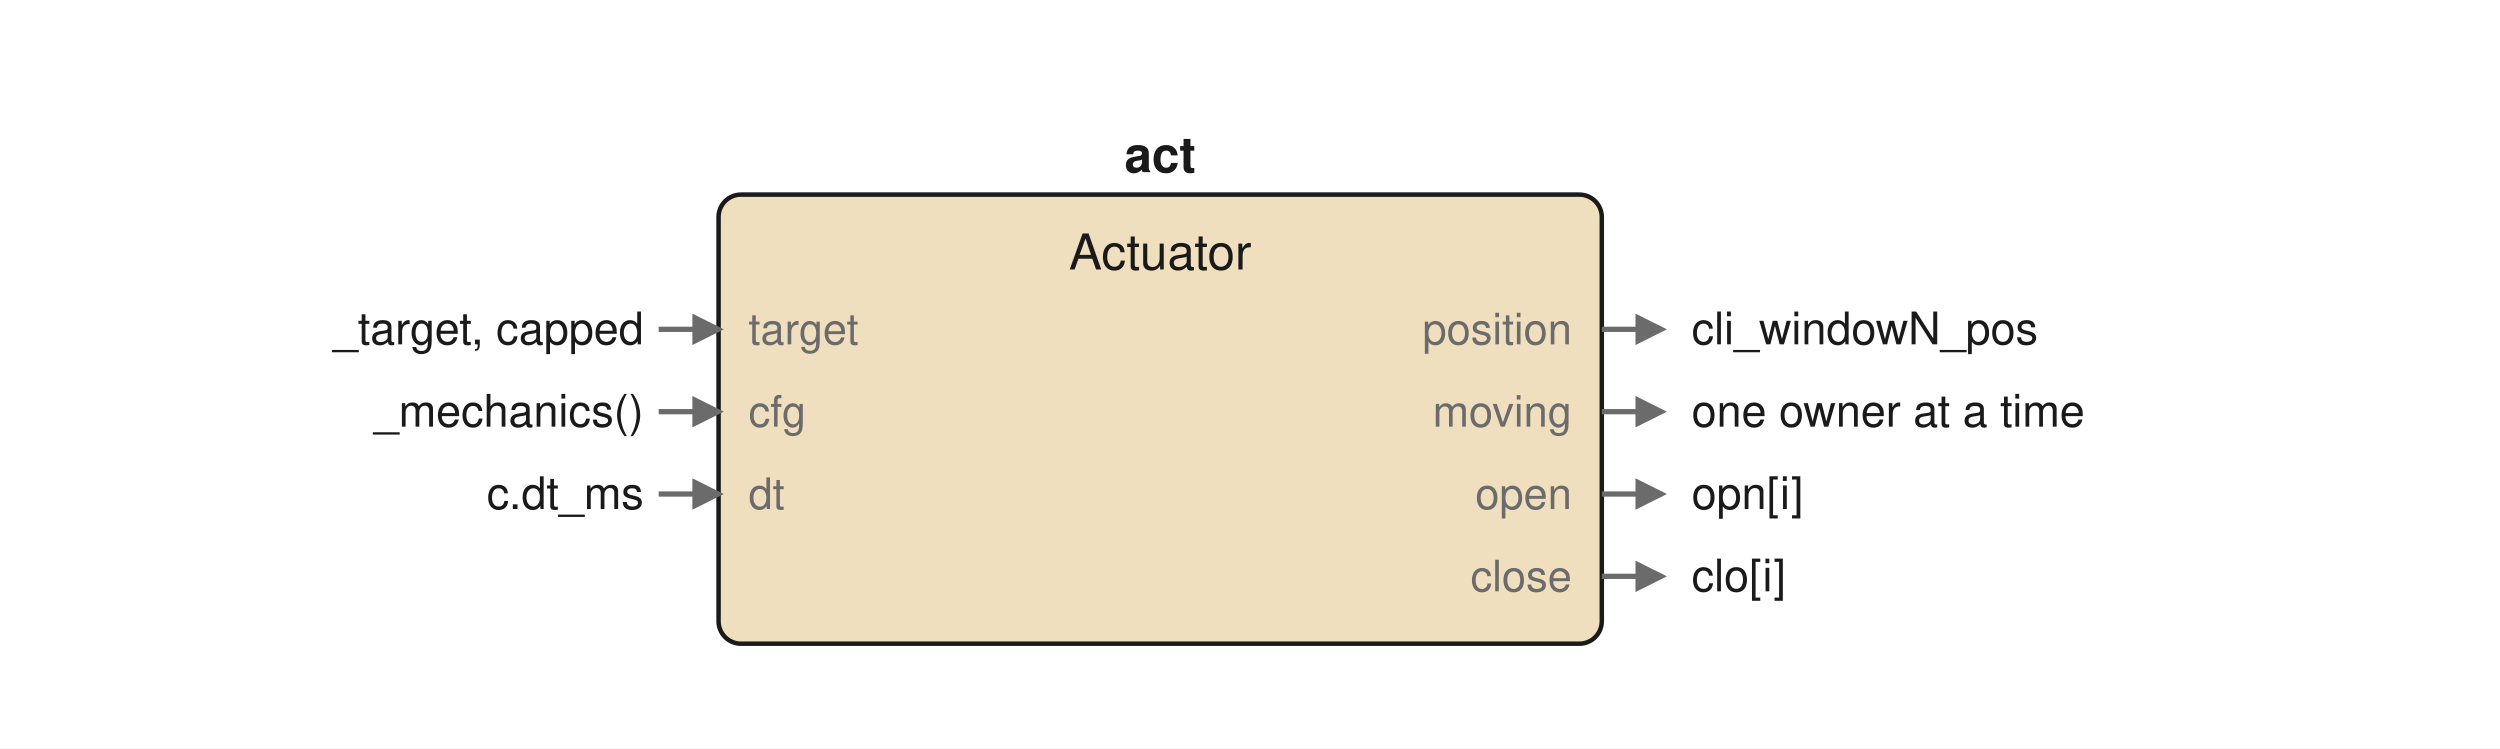
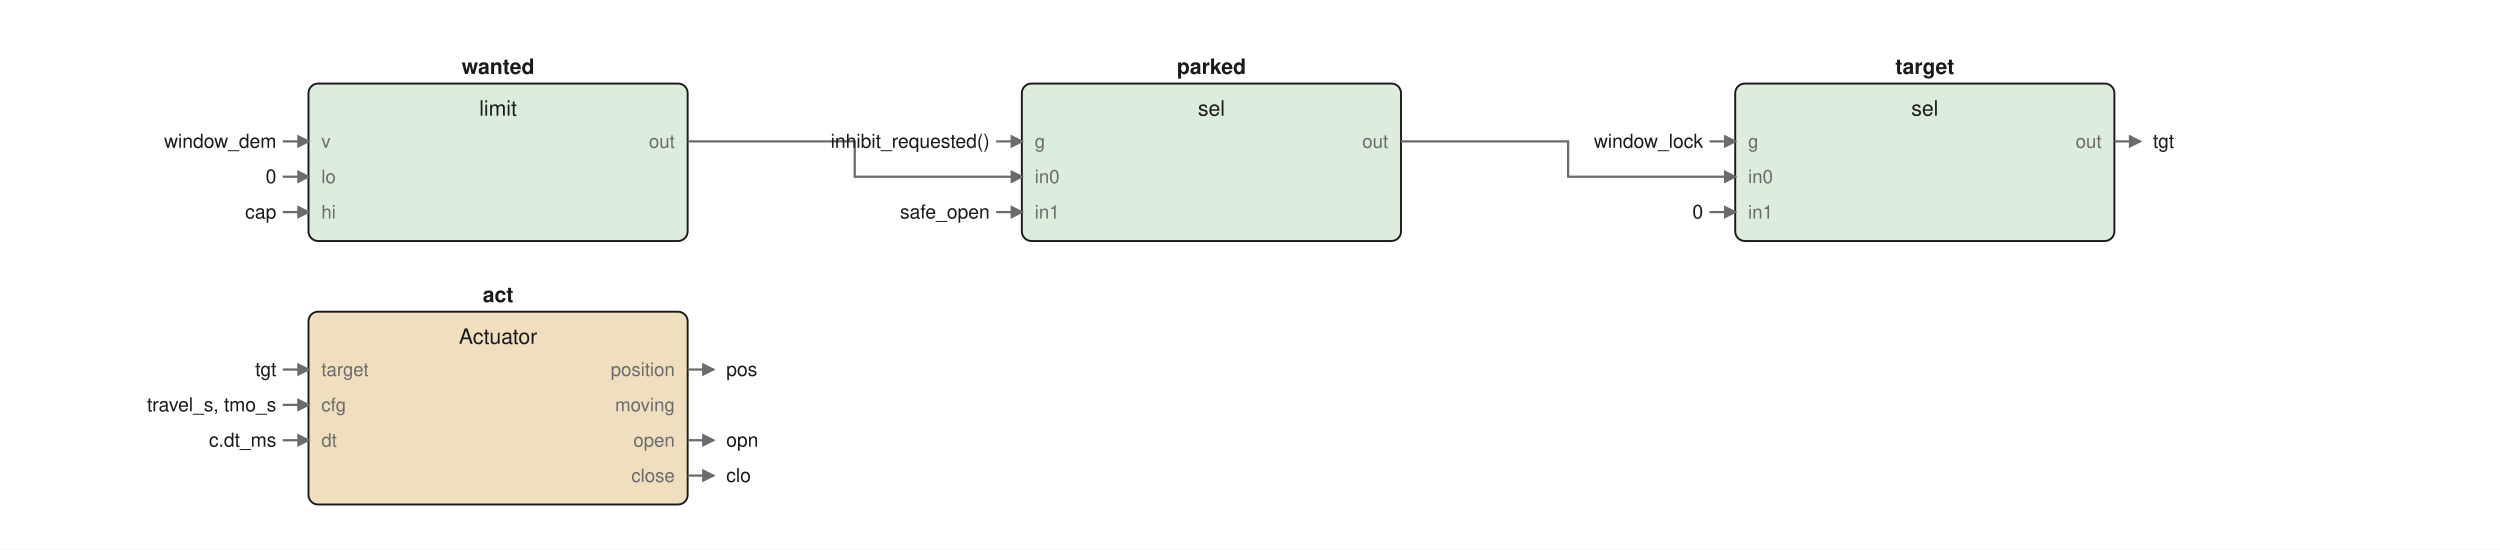
- <svg xmlns="http://www.w3.org/2000/svg" width="334" height="100" viewBox="0 0 334 100" style="max-width:100%;height:auto" content="&lt;mxfile host=&quot;app.diagrams.net&quot; type=&quot;device&quot;&gt;&lt;diagram id=&quot;windows_fbd&quot; name=&quot;windows_fbd&quot;&gt;&lt;mxGraphModel dx=&quot;334&quot; dy=&quot;100&quot; grid=&quot;0&quot; gridSize=&quot;10&quot; guides=&quot;1&quot; tooltips=&quot;1&quot; connect=&quot;1&quot; arrows=&quot;1&quot; fold=&quot;1&quot; page=&quot;1&quot; pageScale=&quot;1&quot; pageWidth=&quot;334&quot; pageHeight=&quot;100&quot; math=&quot;0&quot; shadow=&quot;0&quot;&gt;&lt;root&gt;&lt;mxCell id=&quot;0&quot;/&gt;&lt;mxCell id=&quot;1&quot; parent=&quot;0&quot;/&gt;&lt;mxCell id=&quot;n2&quot; value=&quot;&quot; style=&quot;rounded=1;fillColor=#f0dfbe;strokeColor=#1a1a1a;whiteSpace=wrap;html=1;fontSize=8&quot; vertex=&quot;1&quot; parent=&quot;1&quot;&gt;&lt;mxGeometry x=&quot;96&quot; y=&quot;26&quot; width=&quot;118&quot; height=&quot;60&quot; as=&quot;geometry&quot;/&gt;&lt;/mxCell&gt;&lt;mxCell id=&quot;n3&quot; value=&quot;act&quot; style=&quot;text;html=1;fontSize=6;fontColor=#1a1a1a;align=center;fontStyle=1&quot; vertex=&quot;1&quot; parent=&quot;1&quot;&gt;&lt;mxGeometry x=&quot;155.0&quot; y=&quot;16.4&quot; width=&quot;40&quot; height=&quot;10.6&quot; as=&quot;geometry&quot;/&gt;&lt;/mxCell&gt;&lt;mxCell id=&quot;n4&quot; value=&quot;Actuator&quot; style=&quot;text;html=1;fontSize=6;fontColor=#1a1a1a;align=center&quot; vertex=&quot;1&quot; parent=&quot;1&quot;&gt;&lt;mxGeometry x=&quot;155.0&quot; y=&quot;29.4&quot; width=&quot;40&quot; height=&quot;10.6&quot; as=&quot;geometry&quot;/&gt;&lt;/mxCell&gt;&lt;mxCell id=&quot;n5&quot; value=&quot;target&quot; style=&quot;text;html=1;fontSize=5;fontColor=#6b6b6b;align=left&quot; vertex=&quot;1&quot; parent=&quot;1&quot;&gt;&lt;mxGeometry x=&quot;100&quot; y=&quot;40.2&quot; width=&quot;40&quot; height=&quot;9.8&quot; as=&quot;geometry&quot;/&gt;&lt;/mxCell&gt;&lt;mxCell id=&quot;n6&quot; value=&quot;cfg&quot; style=&quot;text;html=1;fontSize=5;fontColor=#6b6b6b;align=left&quot; vertex=&quot;1&quot; parent=&quot;1&quot;&gt;&lt;mxGeometry x=&quot;100&quot; y=&quot;51.2&quot; width=&quot;40&quot; height=&quot;9.8&quot; as=&quot;geometry&quot;/&gt;&lt;/mxCell&gt;&lt;mxCell id=&quot;n7&quot; value=&quot;dt&quot; style=&quot;text;html=1;fontSize=5;fontColor=#6b6b6b;align=left&quot; vertex=&quot;1&quot; parent=&quot;1&quot;&gt;&lt;mxGeometry x=&quot;100&quot; y=&quot;62.2&quot; width=&quot;40&quot; height=&quot;9.8&quot; as=&quot;geometry&quot;/&gt;&lt;/mxCell&gt;&lt;mxCell id=&quot;n8&quot; value=&quot;position&quot; style=&quot;text;html=1;fontSize=5;fontColor=#6b6b6b;align=left&quot; vertex=&quot;1&quot; parent=&quot;1&quot;&gt;&lt;mxGeometry x=&quot;210&quot; y=&quot;40.2&quot; width=&quot;40&quot; height=&quot;9.8&quot; as=&quot;geometry&quot;/&gt;&lt;/mxCell&gt;&lt;mxCell id=&quot;n9&quot; value=&quot;moving&quot; style=&quot;text;html=1;fontSize=5;fontColor=#6b6b6b;align=left&quot; vertex=&quot;1&quot; parent=&quot;1&quot;&gt;&lt;mxGeometry x=&quot;210&quot; y=&quot;51.2&quot; width=&quot;40&quot; height=&quot;9.8&quot; as=&quot;geometry&quot;/&gt;&lt;/mxCell&gt;&lt;mxCell id=&quot;n10&quot; value=&quot;open&quot; style=&quot;text;html=1;fontSize=5;fontColor=#6b6b6b;align=left&quot; vertex=&quot;1&quot; parent=&quot;1&quot;&gt;&lt;mxGeometry x=&quot;210&quot; y=&quot;62.2&quot; width=&quot;40&quot; height=&quot;9.8&quot; as=&quot;geometry&quot;/&gt;&lt;/mxCell&gt;&lt;mxCell id=&quot;n11&quot; value=&quot;close&quot; style=&quot;text;html=1;fontSize=5;fontColor=#6b6b6b;align=left&quot; vertex=&quot;1&quot; parent=&quot;1&quot;&gt;&lt;mxGeometry x=&quot;210&quot; y=&quot;73.2&quot; width=&quot;40&quot; height=&quot;9.8&quot; as=&quot;geometry&quot;/&gt;&lt;/mxCell&gt;&lt;mxCell id=&quot;n12&quot; value=&quot;_target, capped&quot; style=&quot;text;html=1;fontSize=6;fontColor=#1a1a1a;align=left&quot; vertex=&quot;1&quot; parent=&quot;1&quot;&gt;&lt;mxGeometry x=&quot;86&quot; y=&quot;40.0&quot; width=&quot;75&quot; height=&quot;10.0&quot; as=&quot;geometry&quot;/&gt;&lt;/mxCell&gt;&lt;mxCell id=&quot;e13&quot; value=&quot;&quot; style=&quot;edgeStyle=none;html=1;strokeColor=#6b6b6b;endArrow=block&quot; edge=&quot;1&quot; parent=&quot;1&quot;&gt;&lt;mxGeometry relative=&quot;1&quot; as=&quot;geometry&quot;&gt;&lt;mxPoint x=&quot;88&quot; y=&quot;44&quot; as=&quot;sourcePoint&quot;/&gt;&lt;mxPoint x=&quot;96&quot; y=&quot;44&quot; as=&quot;targetPoint&quot;/&gt;&lt;/mxGeometry&gt;&lt;/mxCell&gt;&lt;mxCell id=&quot;n14&quot; value=&quot;_mechanics()&quot; style=&quot;text;html=1;fontSize=6;fontColor=#1a1a1a;align=left&quot; vertex=&quot;1&quot; parent=&quot;1&quot;&gt;&lt;mxGeometry x=&quot;86&quot; y=&quot;51.0&quot; width=&quot;60&quot; height=&quot;10.0&quot; as=&quot;geometry&quot;/&gt;&lt;/mxCell&gt;&lt;mxCell id=&quot;e15&quot; value=&quot;&quot; style=&quot;edgeStyle=none;html=1;strokeColor=#6b6b6b;endArrow=block&quot; edge=&quot;1&quot; parent=&quot;1&quot;&gt;&lt;mxGeometry relative=&quot;1&quot; as=&quot;geometry&quot;&gt;&lt;mxPoint x=&quot;88&quot; y=&quot;55&quot; as=&quot;sourcePoint&quot;/&gt;&lt;mxPoint x=&quot;96&quot; y=&quot;55&quot; as=&quot;targetPoint&quot;/&gt;&lt;/mxGeometry&gt;&lt;/mxCell&gt;&lt;mxCell id=&quot;n16&quot; value=&quot;c.dt_ms&quot; style=&quot;text;html=1;fontSize=6;fontColor=#1a1a1a;align=left&quot; vertex=&quot;1&quot; parent=&quot;1&quot;&gt;&lt;mxGeometry x=&quot;86&quot; y=&quot;62.0&quot; width=&quot;40&quot; height=&quot;10.0&quot; as=&quot;geometry&quot;/&gt;&lt;/mxCell&gt;&lt;mxCell id=&quot;e17&quot; value=&quot;&quot; style=&quot;edgeStyle=none;html=1;strokeColor=#6b6b6b;endArrow=block&quot; edge=&quot;1&quot; parent=&quot;1&quot;&gt;&lt;mxGeometry relative=&quot;1&quot; as=&quot;geometry&quot;&gt;&lt;mxPoint x=&quot;88&quot; y=&quot;66&quot; as=&quot;sourcePoint&quot;/&gt;&lt;mxPoint x=&quot;96&quot; y=&quot;66&quot; as=&quot;targetPoint&quot;/&gt;&lt;/mxGeometry&gt;&lt;/mxCell&gt;&lt;mxCell id=&quot;e18&quot; value=&quot;&quot; style=&quot;edgeStyle=none;html=1;strokeColor=#6b6b6b;endArrow=block&quot; edge=&quot;1&quot; parent=&quot;1&quot;&gt;&lt;mxGeometry relative=&quot;1&quot; as=&quot;geometry&quot;&gt;&lt;mxPoint x=&quot;214&quot; y=&quot;44&quot; as=&quot;sourcePoint&quot;/&gt;&lt;mxPoint x=&quot;222&quot; y=&quot;44&quot; as=&quot;targetPoint&quot;/&gt;&lt;/mxGeometry&gt;&lt;/mxCell&gt;&lt;mxCell id=&quot;n19&quot; value=&quot;cli_windowN_pos&quot; style=&quot;text;html=1;fontSize=6;fontColor=#1a1a1a;align=left&quot; vertex=&quot;1&quot; parent=&quot;1&quot;&gt;&lt;mxGeometry x=&quot;226&quot; y=&quot;40.0&quot; width=&quot;75&quot; height=&quot;10.0&quot; as=&quot;geometry&quot;/&gt;&lt;/mxCell&gt;&lt;mxCell id=&quot;e20&quot; value=&quot;&quot; style=&quot;edgeStyle=none;html=1;strokeColor=#6b6b6b;endArrow=block&quot; edge=&quot;1&quot; parent=&quot;1&quot;&gt;&lt;mxGeometry relative=&quot;1&quot; as=&quot;geometry&quot;&gt;&lt;mxPoint x=&quot;214&quot; y=&quot;55&quot; as=&quot;sourcePoint&quot;/&gt;&lt;mxPoint x=&quot;222&quot; y=&quot;55&quot; as=&quot;targetPoint&quot;/&gt;&lt;/mxGeometry&gt;&lt;/mxCell&gt;&lt;mxCell id=&quot;n21&quot; value=&quot;one owner at a time&quot; style=&quot;text;html=1;fontSize=6;fontColor=#1a1a1a;align=left&quot; vertex=&quot;1&quot; parent=&quot;1&quot;&gt;&lt;mxGeometry x=&quot;226&quot; y=&quot;51.0&quot; width=&quot;95&quot; height=&quot;10.0&quot; as=&quot;geometry&quot;/&gt;&lt;/mxCell&gt;&lt;mxCell id=&quot;e22&quot; value=&quot;&quot; style=&quot;edgeStyle=none;html=1;strokeColor=#6b6b6b;endArrow=block&quot; edge=&quot;1&quot; parent=&quot;1&quot;&gt;&lt;mxGeometry relative=&quot;1&quot; as=&quot;geometry&quot;&gt;&lt;mxPoint x=&quot;214&quot; y=&quot;66&quot; as=&quot;sourcePoint&quot;/&gt;&lt;mxPoint x=&quot;222&quot; y=&quot;66&quot; as=&quot;targetPoint&quot;/&gt;&lt;/mxGeometry&gt;&lt;/mxCell&gt;&lt;mxCell id=&quot;n23&quot; value=&quot;opn[i]&quot; style=&quot;text;html=1;fontSize=6;fontColor=#1a1a1a;align=left&quot; vertex=&quot;1&quot; parent=&quot;1&quot;&gt;&lt;mxGeometry x=&quot;226&quot; y=&quot;62.0&quot; width=&quot;40&quot; height=&quot;10.0&quot; as=&quot;geometry&quot;/&gt;&lt;/mxCell&gt;&lt;mxCell id=&quot;e24&quot; value=&quot;&quot; style=&quot;edgeStyle=none;html=1;strokeColor=#6b6b6b;endArrow=block&quot; edge=&quot;1&quot; parent=&quot;1&quot;&gt;&lt;mxGeometry relative=&quot;1&quot; as=&quot;geometry&quot;&gt;&lt;mxPoint x=&quot;214&quot; y=&quot;77&quot; as=&quot;sourcePoint&quot;/&gt;&lt;mxPoint x=&quot;222&quot; y=&quot;77&quot; as=&quot;targetPoint&quot;/&gt;&lt;/mxGeometry&gt;&lt;/mxCell&gt;&lt;mxCell id=&quot;n25&quot; value=&quot;clo[i]&quot; style=&quot;text;html=1;fontSize=6;fontColor=#1a1a1a;align=left&quot; vertex=&quot;1&quot; parent=&quot;1&quot;&gt;&lt;mxGeometry x=&quot;226&quot; y=&quot;73.0&quot; width=&quot;40&quot; height=&quot;10.0&quot; as=&quot;geometry&quot;/&gt;&lt;/mxCell&gt;&lt;/root&gt;&lt;/mxGraphModel&gt;&lt;/diagram&gt;&lt;/mxfile&gt;">
+ <svg xmlns="http://www.w3.org/2000/svg" width="778" height="171" viewBox="0 0 778 171" style="max-width:100%;height:auto" content="&lt;mxfile host=&quot;app.diagrams.net&quot; type=&quot;device&quot;&gt;&lt;diagram id=&quot;windows_fbd&quot; name=&quot;windows_fbd&quot;&gt;&lt;mxGraphModel dx=&quot;778&quot; dy=&quot;171&quot; grid=&quot;0&quot; gridSize=&quot;10&quot; guides=&quot;1&quot; tooltips=&quot;1&quot; connect=&quot;1&quot; arrows=&quot;1&quot; fold=&quot;1&quot; page=&quot;1&quot; pageScale=&quot;1&quot; pageWidth=&quot;778&quot; pageHeight=&quot;171&quot; math=&quot;0&quot; shadow=&quot;0&quot;&gt;&lt;root&gt;&lt;mxCell id=&quot;0&quot;/&gt;&lt;mxCell id=&quot;1&quot; parent=&quot;0&quot;/&gt;&lt;mxCell id=&quot;n2&quot; value=&quot;&quot; style=&quot;rounded=1;fillColor=#dcecdd;strokeColor=#1a1a1a;whiteSpace=wrap;html=1;fontSize=8&quot; vertex=&quot;1&quot; parent=&quot;1&quot;&gt;&lt;mxGeometry x=&quot;96&quot; y=&quot;26&quot; width=&quot;118&quot; height=&quot;49&quot; as=&quot;geometry&quot;/&gt;&lt;/mxCell&gt;&lt;mxCell id=&quot;n3&quot; value=&quot;wanted&quot; style=&quot;text;html=1;fontSize=6;fontColor=#1a1a1a;align=center;fontStyle=1&quot; vertex=&quot;1&quot; parent=&quot;1&quot;&gt;&lt;mxGeometry x=&quot;155.0&quot; y=&quot;16.4&quot; width=&quot;40&quot; height=&quot;10.6&quot; as=&quot;geometry&quot;/&gt;&lt;/mxCell&gt;&lt;mxCell id=&quot;n4&quot; value=&quot;limit&quot; style=&quot;text;html=1;fontSize=6;fontColor=#1a1a1a;align=center&quot; vertex=&quot;1&quot; parent=&quot;1&quot;&gt;&lt;mxGeometry x=&quot;155.0&quot; y=&quot;29.4&quot; width=&quot;40&quot; height=&quot;10.6&quot; as=&quot;geometry&quot;/&gt;&lt;/mxCell&gt;&lt;mxCell id=&quot;n5&quot; value=&quot;v&quot; style=&quot;text;html=1;fontSize=5;fontColor=#6b6b6b;align=left&quot; vertex=&quot;1&quot; parent=&quot;1&quot;&gt;&lt;mxGeometry x=&quot;100&quot; y=&quot;40.2&quot; width=&quot;40&quot; height=&quot;9.8&quot; as=&quot;geometry&quot;/&gt;&lt;/mxCell&gt;&lt;mxCell id=&quot;n6&quot; value=&quot;lo&quot; style=&quot;text;html=1;fontSize=5;fontColor=#6b6b6b;align=left&quot; vertex=&quot;1&quot; parent=&quot;1&quot;&gt;&lt;mxGeometry x=&quot;100&quot; y=&quot;51.2&quot; width=&quot;40&quot; height=&quot;9.8&quot; as=&quot;geometry&quot;/&gt;&lt;/mxCell&gt;&lt;mxCell id=&quot;n7&quot; value=&quot;hi&quot; style=&quot;text;html=1;fontSize=5;fontColor=#6b6b6b;align=left&quot; vertex=&quot;1&quot; parent=&quot;1&quot;&gt;&lt;mxGeometry x=&quot;100&quot; y=&quot;62.2&quot; width=&quot;40&quot; height=&quot;9.8&quot; as=&quot;geometry&quot;/&gt;&lt;/mxCell&gt;&lt;mxCell id=&quot;n8&quot; value=&quot;out&quot; style=&quot;text;html=1;fontSize=5;fontColor=#6b6b6b;align=left&quot; vertex=&quot;1&quot; parent=&quot;1&quot;&gt;&lt;mxGeometry x=&quot;210&quot; y=&quot;40.2&quot; width=&quot;40&quot; height=&quot;9.8&quot; as=&quot;geometry&quot;/&gt;&lt;/mxCell&gt;&lt;mxCell id=&quot;n9&quot; value=&quot;&quot; style=&quot;rounded=1;fillColor=#f0dfbe;strokeColor=#1a1a1a;whiteSpace=wrap;html=1;fontSize=8&quot; vertex=&quot;1&quot; parent=&quot;1&quot;&gt;&lt;mxGeometry x=&quot;96&quot; y=&quot;97&quot; width=&quot;118&quot; height=&quot;60&quot; as=&quot;geometry&quot;/&gt;&lt;/mxCell&gt;&lt;mxCell id=&quot;n10&quot; value=&quot;act&quot; style=&quot;text;html=1;fontSize=6;fontColor=#1a1a1a;align=center;fontStyle=1&quot; vertex=&quot;1&quot; parent=&quot;1&quot;&gt;&lt;mxGeometry x=&quot;155.0&quot; y=&quot;87.4&quot; width=&quot;40&quot; height=&quot;10.6&quot; as=&quot;geometry&quot;/&gt;&lt;/mxCell&gt;&lt;mxCell id=&quot;n11&quot; value=&quot;Actuator&quot; style=&quot;text;html=1;fontSize=6;fontColor=#1a1a1a;align=center&quot; vertex=&quot;1&quot; parent=&quot;1&quot;&gt;&lt;mxGeometry x=&quot;155.0&quot; y=&quot;100.4&quot; width=&quot;40&quot; height=&quot;10.6&quot; as=&quot;geometry&quot;/&gt;&lt;/mxCell&gt;&lt;mxCell id=&quot;n12&quot; value=&quot;target&quot; style=&quot;text;html=1;fontSize=5;fontColor=#6b6b6b;align=left&quot; vertex=&quot;1&quot; parent=&quot;1&quot;&gt;&lt;mxGeometry x=&quot;100&quot; y=&quot;111.2&quot; width=&quot;40&quot; height=&quot;9.8&quot; as=&quot;geometry&quot;/&gt;&lt;/mxCell&gt;&lt;mxCell id=&quot;n13&quot; value=&quot;cfg&quot; style=&quot;text;html=1;fontSize=5;fontColor=#6b6b6b;align=left&quot; vertex=&quot;1&quot; parent=&quot;1&quot;&gt;&lt;mxGeometry x=&quot;100&quot; y=&quot;122.2&quot; width=&quot;40&quot; height=&quot;9.8&quot; as=&quot;geometry&quot;/&gt;&lt;/mxCell&gt;&lt;mxCell id=&quot;n14&quot; value=&quot;dt&quot; style=&quot;text;html=1;fontSize=5;fontColor=#6b6b6b;align=left&quot; vertex=&quot;1&quot; parent=&quot;1&quot;&gt;&lt;mxGeometry x=&quot;100&quot; y=&quot;133.2&quot; width=&quot;40&quot; height=&quot;9.8&quot; as=&quot;geometry&quot;/&gt;&lt;/mxCell&gt;&lt;mxCell id=&quot;n15&quot; value=&quot;position&quot; style=&quot;text;html=1;fontSize=5;fontColor=#6b6b6b;align=left&quot; vertex=&quot;1&quot; parent=&quot;1&quot;&gt;&lt;mxGeometry x=&quot;210&quot; y=&quot;111.2&quot; width=&quot;40&quot; height=&quot;9.8&quot; as=&quot;geometry&quot;/&gt;&lt;/mxCell&gt;&lt;mxCell id=&quot;n16&quot; value=&quot;moving&quot; style=&quot;text;html=1;fontSize=5;fontColor=#6b6b6b;align=left&quot; vertex=&quot;1&quot; parent=&quot;1&quot;&gt;&lt;mxGeometry x=&quot;210&quot; y=&quot;122.2&quot; width=&quot;40&quot; height=&quot;9.8&quot; as=&quot;geometry&quot;/&gt;&lt;/mxCell&gt;&lt;mxCell id=&quot;n17&quot; value=&quot;open&quot; style=&quot;text;html=1;fontSize=5;fontColor=#6b6b6b;align=left&quot; vertex=&quot;1&quot; parent=&quot;1&quot;&gt;&lt;mxGeometry x=&quot;210&quot; y=&quot;133.2&quot; width=&quot;40&quot; height=&quot;9.8&quot; as=&quot;geometry&quot;/&gt;&lt;/mxCell&gt;&lt;mxCell id=&quot;n18&quot; value=&quot;close&quot; style=&quot;text;html=1;fontSize=5;fontColor=#6b6b6b;align=left&quot; vertex=&quot;1&quot; parent=&quot;1&quot;&gt;&lt;mxGeometry x=&quot;210&quot; y=&quot;144.2&quot; width=&quot;40&quot; height=&quot;9.8&quot; as=&quot;geometry&quot;/&gt;&lt;/mxCell&gt;&lt;mxCell id=&quot;n19&quot; value=&quot;&quot; style=&quot;rounded=1;fillColor=#dcecdd;strokeColor=#1a1a1a;whiteSpace=wrap;html=1;fontSize=8&quot; vertex=&quot;1&quot; parent=&quot;1&quot;&gt;&lt;mxGeometry x=&quot;318&quot; y=&quot;26&quot; width=&quot;118&quot; height=&quot;49&quot; as=&quot;geometry&quot;/&gt;&lt;/mxCell&gt;&lt;mxCell id=&quot;n20&quot; value=&quot;parked&quot; style=&quot;text;html=1;fontSize=6;fontColor=#1a1a1a;align=center;fontStyle=1&quot; vertex=&quot;1&quot; parent=&quot;1&quot;&gt;&lt;mxGeometry x=&quot;377.0&quot; y=&quot;16.4&quot; width=&quot;40&quot; height=&quot;10.6&quot; as=&quot;geometry&quot;/&gt;&lt;/mxCell&gt;&lt;mxCell id=&quot;n21&quot; value=&quot;sel&quot; style=&quot;text;html=1;fontSize=6;fontColor=#1a1a1a;align=center&quot; vertex=&quot;1&quot; parent=&quot;1&quot;&gt;&lt;mxGeometry x=&quot;377.0&quot; y=&quot;29.4&quot; width=&quot;40&quot; height=&quot;10.6&quot; as=&quot;geometry&quot;/&gt;&lt;/mxCell&gt;&lt;mxCell id=&quot;n22&quot; value=&quot;g&quot; style=&quot;text;html=1;fontSize=5;fontColor=#6b6b6b;align=left&quot; vertex=&quot;1&quot; parent=&quot;1&quot;&gt;&lt;mxGeometry x=&quot;322&quot; y=&quot;40.2&quot; width=&quot;40&quot; height=&quot;9.8&quot; as=&quot;geometry&quot;/&gt;&lt;/mxCell&gt;&lt;mxCell id=&quot;n23&quot; value=&quot;in0&quot; style=&quot;text;html=1;fontSize=5;fontColor=#6b6b6b;align=left&quot; vertex=&quot;1&quot; parent=&quot;1&quot;&gt;&lt;mxGeometry x=&quot;322&quot; y=&quot;51.2&quot; width=&quot;40&quot; height=&quot;9.8&quot; as=&quot;geometry&quot;/&gt;&lt;/mxCell&gt;&lt;mxCell id=&quot;n24&quot; value=&quot;in1&quot; style=&quot;text;html=1;fontSize=5;fontColor=#6b6b6b;align=left&quot; vertex=&quot;1&quot; parent=&quot;1&quot;&gt;&lt;mxGeometry x=&quot;322&quot; y=&quot;62.2&quot; width=&quot;40&quot; height=&quot;9.8&quot; as=&quot;geometry&quot;/&gt;&lt;/mxCell&gt;&lt;mxCell id=&quot;n25&quot; value=&quot;out&quot; style=&quot;text;html=1;fontSize=5;fontColor=#6b6b6b;align=left&quot; vertex=&quot;1&quot; parent=&quot;1&quot;&gt;&lt;mxGeometry x=&quot;432&quot; y=&quot;40.2&quot; width=&quot;40&quot; height=&quot;9.8&quot; as=&quot;geometry&quot;/&gt;&lt;/mxCell&gt;&lt;mxCell id=&quot;n26&quot; value=&quot;&quot; style=&quot;rounded=1;fillColor=#dcecdd;strokeColor=#1a1a1a;whiteSpace=wrap;html=1;fontSize=8&quot; vertex=&quot;1&quot; parent=&quot;1&quot;&gt;&lt;mxGeometry x=&quot;540&quot; y=&quot;26&quot; width=&quot;118&quot; height=&quot;49&quot; as=&quot;geometry&quot;/&gt;&lt;/mxCell&gt;&lt;mxCell id=&quot;n27&quot; value=&quot;target&quot; style=&quot;text;html=1;fontSize=6;fontColor=#1a1a1a;align=center;fontStyle=1&quot; vertex=&quot;1&quot; parent=&quot;1&quot;&gt;&lt;mxGeometry x=&quot;599.0&quot; y=&quot;16.4&quot; width=&quot;40&quot; height=&quot;10.6&quot; as=&quot;geometry&quot;/&gt;&lt;/mxCell&gt;&lt;mxCell id=&quot;n28&quot; value=&quot;sel&quot; style=&quot;text;html=1;fontSize=6;fontColor=#1a1a1a;align=center&quot; vertex=&quot;1&quot; parent=&quot;1&quot;&gt;&lt;mxGeometry x=&quot;599.0&quot; y=&quot;29.4&quot; width=&quot;40&quot; height=&quot;10.6&quot; as=&quot;geometry&quot;/&gt;&lt;/mxCell&gt;&lt;mxCell id=&quot;n29&quot; value=&quot;g&quot; style=&quot;text;html=1;fontSize=5;fontColor=#6b6b6b;align=left&quot; vertex=&quot;1&quot; parent=&quot;1&quot;&gt;&lt;mxGeometry x=&quot;544&quot; y=&quot;40.2&quot; width=&quot;40&quot; height=&quot;9.8&quot; as=&quot;geometry&quot;/&gt;&lt;/mxCell&gt;&lt;mxCell id=&quot;n30&quot; value=&quot;in0&quot; style=&quot;text;html=1;fontSize=5;fontColor=#6b6b6b;align=left&quot; vertex=&quot;1&quot; parent=&quot;1&quot;&gt;&lt;mxGeometry x=&quot;544&quot; y=&quot;51.2&quot; width=&quot;40&quot; height=&quot;9.8&quot; as=&quot;geometry&quot;/&gt;&lt;/mxCell&gt;&lt;mxCell id=&quot;n31&quot; value=&quot;in1&quot; style=&quot;text;html=1;fontSize=5;fontColor=#6b6b6b;align=left&quot; vertex=&quot;1&quot; parent=&quot;1&quot;&gt;&lt;mxGeometry x=&quot;544&quot; y=&quot;62.2&quot; width=&quot;40&quot; height=&quot;9.8&quot; as=&quot;geometry&quot;/&gt;&lt;/mxCell&gt;&lt;mxCell id=&quot;n32&quot; value=&quot;out&quot; style=&quot;text;html=1;fontSize=5;fontColor=#6b6b6b;align=left&quot; vertex=&quot;1&quot; parent=&quot;1&quot;&gt;&lt;mxGeometry x=&quot;654&quot; y=&quot;40.2&quot; width=&quot;40&quot; height=&quot;9.8&quot; as=&quot;geometry&quot;/&gt;&lt;/mxCell&gt;&lt;mxCell id=&quot;e33&quot; value=&quot;&quot; style=&quot;edgeStyle=none;html=1;strokeColor=#6b6b6b;endArrow=block&quot; edge=&quot;1&quot; parent=&quot;1&quot;&gt;&lt;mxGeometry relative=&quot;1&quot; as=&quot;geometry&quot;&gt;&lt;mxPoint x=&quot;214&quot; y=&quot;44&quot; as=&quot;sourcePoint&quot;/&gt;&lt;mxPoint x=&quot;318&quot; y=&quot;55&quot; as=&quot;targetPoint&quot;/&gt;&lt;Array as=&quot;points&quot;&gt;&lt;mxPoint x=&quot;266.0&quot; y=&quot;44&quot;/&gt;&lt;mxPoint x=&quot;266.0&quot; y=&quot;55&quot;/&gt;&lt;/Array&gt;&lt;/mxGeometry&gt;&lt;/mxCell&gt;&lt;mxCell id=&quot;e34&quot; value=&quot;&quot; style=&quot;edgeStyle=none;html=1;strokeColor=#6b6b6b;endArrow=block&quot; edge=&quot;1&quot; parent=&quot;1&quot;&gt;&lt;mxGeometry relative=&quot;1&quot; as=&quot;geometry&quot;&gt;&lt;mxPoint x=&quot;436&quot; y=&quot;44&quot; as=&quot;sourcePoint&quot;/&gt;&lt;mxPoint x=&quot;540&quot; y=&quot;55&quot; as=&quot;targetPoint&quot;/&gt;&lt;Array as=&quot;points&quot;&gt;&lt;mxPoint x=&quot;488.0&quot; y=&quot;44&quot;/&gt;&lt;mxPoint x=&quot;488.0&quot; y=&quot;55&quot;/&gt;&lt;/Array&gt;&lt;/mxGeometry&gt;&lt;/mxCell&gt;&lt;mxCell id=&quot;n35&quot; value=&quot;window_dem&quot; style=&quot;text;html=1;fontSize=6;fontColor=#1a1a1a;align=left&quot; vertex=&quot;1&quot; parent=&quot;1&quot;&gt;&lt;mxGeometry x=&quot;86&quot; y=&quot;40.0&quot; width=&quot;50&quot; height=&quot;10.0&quot; as=&quot;geometry&quot;/&gt;&lt;/mxCell&gt;&lt;mxCell id=&quot;e36&quot; value=&quot;&quot; style=&quot;edgeStyle=none;html=1;strokeColor=#6b6b6b;endArrow=block&quot; edge=&quot;1&quot; parent=&quot;1&quot;&gt;&lt;mxGeometry relative=&quot;1&quot; as=&quot;geometry&quot;&gt;&lt;mxPoint x=&quot;88&quot; y=&quot;44&quot; as=&quot;sourcePoint&quot;/&gt;&lt;mxPoint x=&quot;96&quot; y=&quot;44&quot; as=&quot;targetPoint&quot;/&gt;&lt;/mxGeometry&gt;&lt;/mxCell&gt;&lt;mxCell id=&quot;n37&quot; value=&quot;0&quot; style=&quot;text;html=1;fontSize=6;fontColor=#1a1a1a;align=left&quot; vertex=&quot;1&quot; parent=&quot;1&quot;&gt;&lt;mxGeometry x=&quot;86&quot; y=&quot;51.0&quot; width=&quot;40&quot; height=&quot;10.0&quot; as=&quot;geometry&quot;/&gt;&lt;/mxCell&gt;&lt;mxCell id=&quot;e38&quot; value=&quot;&quot; style=&quot;edgeStyle=none;html=1;strokeColor=#6b6b6b;endArrow=block&quot; edge=&quot;1&quot; parent=&quot;1&quot;&gt;&lt;mxGeometry relative=&quot;1&quot; as=&quot;geometry&quot;&gt;&lt;mxPoint x=&quot;88&quot; y=&quot;55&quot; as=&quot;sourcePoint&quot;/&gt;&lt;mxPoint x=&quot;96&quot; y=&quot;55&quot; as=&quot;targetPoint&quot;/&gt;&lt;/mxGeometry&gt;&lt;/mxCell&gt;&lt;mxCell id=&quot;n39&quot; value=&quot;cap&quot; style=&quot;text;html=1;fontSize=6;fontColor=#1a1a1a;align=left&quot; vertex=&quot;1&quot; parent=&quot;1&quot;&gt;&lt;mxGeometry x=&quot;86&quot; y=&quot;62.0&quot; width=&quot;40&quot; height=&quot;10.0&quot; as=&quot;geometry&quot;/&gt;&lt;/mxCell&gt;&lt;mxCell id=&quot;e40&quot; value=&quot;&quot; style=&quot;edgeStyle=none;html=1;strokeColor=#6b6b6b;endArrow=block&quot; edge=&quot;1&quot; parent=&quot;1&quot;&gt;&lt;mxGeometry relative=&quot;1&quot; as=&quot;geometry&quot;&gt;&lt;mxPoint x=&quot;88&quot; y=&quot;66&quot; as=&quot;sourcePoint&quot;/&gt;&lt;mxPoint x=&quot;96&quot; y=&quot;66&quot; as=&quot;targetPoint&quot;/&gt;&lt;/mxGeometry&gt;&lt;/mxCell&gt;&lt;mxCell id=&quot;n41&quot; value=&quot;inhibit_requested()&quot; style=&quot;text;html=1;fontSize=6;fontColor=#1a1a1a;align=left&quot; vertex=&quot;1&quot; parent=&quot;1&quot;&gt;&lt;mxGeometry x=&quot;308&quot; y=&quot;40.0&quot; width=&quot;95&quot; height=&quot;10.0&quot; as=&quot;geometry&quot;/&gt;&lt;/mxCell&gt;&lt;mxCell id=&quot;e42&quot; value=&quot;&quot; style=&quot;edgeStyle=none;html=1;strokeColor=#6b6b6b;endArrow=block&quot; edge=&quot;1&quot; parent=&quot;1&quot;&gt;&lt;mxGeometry relative=&quot;1&quot; as=&quot;geometry&quot;&gt;&lt;mxPoint x=&quot;310&quot; y=&quot;44&quot; as=&quot;sourcePoint&quot;/&gt;&lt;mxPoint x=&quot;318&quot; y=&quot;44&quot; as=&quot;targetPoint&quot;/&gt;&lt;/mxGeometry&gt;&lt;/mxCell&gt;&lt;mxCell id=&quot;n43&quot; value=&quot;safe_open&quot; style=&quot;text;html=1;fontSize=6;fontColor=#1a1a1a;align=left&quot; vertex=&quot;1&quot; parent=&quot;1&quot;&gt;&lt;mxGeometry x=&quot;308&quot; y=&quot;62.0&quot; width=&quot;45&quot; height=&quot;10.0&quot; as=&quot;geometry&quot;/&gt;&lt;/mxCell&gt;&lt;mxCell id=&quot;e44&quot; value=&quot;&quot; style=&quot;edgeStyle=none;html=1;strokeColor=#6b6b6b;endArrow=block&quot; edge=&quot;1&quot; parent=&quot;1&quot;&gt;&lt;mxGeometry relative=&quot;1&quot; as=&quot;geometry&quot;&gt;&lt;mxPoint x=&quot;310&quot; y=&quot;66&quot; as=&quot;sourcePoint&quot;/&gt;&lt;mxPoint x=&quot;318&quot; y=&quot;66&quot; as=&quot;targetPoint&quot;/&gt;&lt;/mxGeometry&gt;&lt;/mxCell&gt;&lt;mxCell id=&quot;n45&quot; value=&quot;window_lock&quot; style=&quot;text;html=1;fontSize=6;fontColor=#1a1a1a;align=left&quot; vertex=&quot;1&quot; parent=&quot;1&quot;&gt;&lt;mxGeometry x=&quot;530&quot; y=&quot;40.0&quot; width=&quot;55&quot; height=&quot;10.0&quot; as=&quot;geometry&quot;/&gt;&lt;/mxCell&gt;&lt;mxCell id=&quot;e46&quot; value=&quot;&quot; style=&quot;edgeStyle=none;html=1;strokeColor=#6b6b6b;endArrow=block&quot; edge=&quot;1&quot; parent=&quot;1&quot;&gt;&lt;mxGeometry relative=&quot;1&quot; as=&quot;geometry&quot;&gt;&lt;mxPoint x=&quot;532&quot; y=&quot;44&quot; as=&quot;sourcePoint&quot;/&gt;&lt;mxPoint x=&quot;540&quot; y=&quot;44&quot; as=&quot;targetPoint&quot;/&gt;&lt;/mxGeometry&gt;&lt;/mxCell&gt;&lt;mxCell id=&quot;n47&quot; value=&quot;0&quot; style=&quot;text;html=1;fontSize=6;fontColor=#1a1a1a;align=left&quot; vertex=&quot;1&quot; parent=&quot;1&quot;&gt;&lt;mxGeometry x=&quot;530&quot; y=&quot;62.0&quot; width=&quot;40&quot; height=&quot;10.0&quot; as=&quot;geometry&quot;/&gt;&lt;/mxCell&gt;&lt;mxCell id=&quot;e48&quot; value=&quot;&quot; style=&quot;edgeStyle=none;html=1;strokeColor=#6b6b6b;endArrow=block&quot; edge=&quot;1&quot; parent=&quot;1&quot;&gt;&lt;mxGeometry relative=&quot;1&quot; as=&quot;geometry&quot;&gt;&lt;mxPoint x=&quot;532&quot; y=&quot;66&quot; as=&quot;sourcePoint&quot;/&gt;&lt;mxPoint x=&quot;540&quot; y=&quot;66&quot; as=&quot;targetPoint&quot;/&gt;&lt;/mxGeometry&gt;&lt;/mxCell&gt;&lt;mxCell id=&quot;n49&quot; value=&quot;tgt&quot; style=&quot;text;html=1;fontSize=6;fontColor=#1a1a1a;align=left&quot; vertex=&quot;1&quot; parent=&quot;1&quot;&gt;&lt;mxGeometry x=&quot;86&quot; y=&quot;111.0&quot; width=&quot;40&quot; height=&quot;10.0&quot; as=&quot;geometry&quot;/&gt;&lt;/mxCell&gt;&lt;mxCell id=&quot;e50&quot; value=&quot;&quot; style=&quot;edgeStyle=none;html=1;strokeColor=#6b6b6b;endArrow=block&quot; edge=&quot;1&quot; parent=&quot;1&quot;&gt;&lt;mxGeometry relative=&quot;1&quot; as=&quot;geometry&quot;&gt;&lt;mxPoint x=&quot;88&quot; y=&quot;115&quot; as=&quot;sourcePoint&quot;/&gt;&lt;mxPoint x=&quot;96&quot; y=&quot;115&quot; as=&quot;targetPoint&quot;/&gt;&lt;/mxGeometry&gt;&lt;/mxCell&gt;&lt;mxCell id=&quot;n51&quot; value=&quot;travel_s, tmo_s&quot; style=&quot;text;html=1;fontSize=6;fontColor=#1a1a1a;align=left&quot; vertex=&quot;1&quot; parent=&quot;1&quot;&gt;&lt;mxGeometry x=&quot;86&quot; y=&quot;122.0&quot; width=&quot;75&quot; height=&quot;10.0&quot; as=&quot;geometry&quot;/&gt;&lt;/mxCell&gt;&lt;mxCell id=&quot;e52&quot; value=&quot;&quot; style=&quot;edgeStyle=none;html=1;strokeColor=#6b6b6b;endArrow=block&quot; edge=&quot;1&quot; parent=&quot;1&quot;&gt;&lt;mxGeometry relative=&quot;1&quot; as=&quot;geometry&quot;&gt;&lt;mxPoint x=&quot;88&quot; y=&quot;126&quot; as=&quot;sourcePoint&quot;/&gt;&lt;mxPoint x=&quot;96&quot; y=&quot;126&quot; as=&quot;targetPoint&quot;/&gt;&lt;/mxGeometry&gt;&lt;/mxCell&gt;&lt;mxCell id=&quot;n53&quot; value=&quot;c.dt_ms&quot; style=&quot;text;html=1;fontSize=6;fontColor=#1a1a1a;align=left&quot; vertex=&quot;1&quot; parent=&quot;1&quot;&gt;&lt;mxGeometry x=&quot;86&quot; y=&quot;133.0&quot; width=&quot;40&quot; height=&quot;10.0&quot; as=&quot;geometry&quot;/&gt;&lt;/mxCell&gt;&lt;mxCell id=&quot;e54&quot; value=&quot;&quot; style=&quot;edgeStyle=none;html=1;strokeColor=#6b6b6b;endArrow=block&quot; edge=&quot;1&quot; parent=&quot;1&quot;&gt;&lt;mxGeometry relative=&quot;1&quot; as=&quot;geometry&quot;&gt;&lt;mxPoint x=&quot;88&quot; y=&quot;137&quot; as=&quot;sourcePoint&quot;/&gt;&lt;mxPoint x=&quot;96&quot; y=&quot;137&quot; as=&quot;targetPoint&quot;/&gt;&lt;/mxGeometry&gt;&lt;/mxCell&gt;&lt;mxCell id=&quot;e55&quot; value=&quot;&quot; style=&quot;edgeStyle=none;html=1;strokeColor=#6b6b6b;endArrow=block&quot; edge=&quot;1&quot; parent=&quot;1&quot;&gt;&lt;mxGeometry relative=&quot;1&quot; as=&quot;geometry&quot;&gt;&lt;mxPoint x=&quot;658&quot; y=&quot;44&quot; as=&quot;sourcePoint&quot;/&gt;&lt;mxPoint x=&quot;666&quot; y=&quot;44&quot; as=&quot;targetPoint&quot;/&gt;&lt;/mxGeometry&gt;&lt;/mxCell&gt;&lt;mxCell id=&quot;n56&quot; value=&quot;tgt&quot; style=&quot;text;html=1;fontSize=6;fontColor=#1a1a1a;align=left&quot; vertex=&quot;1&quot; parent=&quot;1&quot;&gt;&lt;mxGeometry x=&quot;670&quot; y=&quot;40.0&quot; width=&quot;40&quot; height=&quot;10.0&quot; as=&quot;geometry&quot;/&gt;&lt;/mxCell&gt;&lt;mxCell id=&quot;e57&quot; value=&quot;&quot; style=&quot;edgeStyle=none;html=1;strokeColor=#6b6b6b;endArrow=block&quot; edge=&quot;1&quot; parent=&quot;1&quot;&gt;&lt;mxGeometry relative=&quot;1&quot; as=&quot;geometry&quot;&gt;&lt;mxPoint x=&quot;214&quot; y=&quot;115&quot; as=&quot;sourcePoint&quot;/&gt;&lt;mxPoint x=&quot;222&quot; y=&quot;115&quot; as=&quot;targetPoint&quot;/&gt;&lt;/mxGeometry&gt;&lt;/mxCell&gt;&lt;mxCell id=&quot;n58&quot; value=&quot;pos&quot; style=&quot;text;html=1;fontSize=6;fontColor=#1a1a1a;align=left&quot; vertex=&quot;1&quot; parent=&quot;1&quot;&gt;&lt;mxGeometry x=&quot;226&quot; y=&quot;111.0&quot; width=&quot;40&quot; height=&quot;10.0&quot; as=&quot;geometry&quot;/&gt;&lt;/mxCell&gt;&lt;mxCell id=&quot;e59&quot; value=&quot;&quot; style=&quot;edgeStyle=none;html=1;strokeColor=#6b6b6b;endArrow=block&quot; edge=&quot;1&quot; parent=&quot;1&quot;&gt;&lt;mxGeometry relative=&quot;1&quot; as=&quot;geometry&quot;&gt;&lt;mxPoint x=&quot;214&quot; y=&quot;137&quot; as=&quot;sourcePoint&quot;/&gt;&lt;mxPoint x=&quot;222&quot; y=&quot;137&quot; as=&quot;targetPoint&quot;/&gt;&lt;/mxGeometry&gt;&lt;/mxCell&gt;&lt;mxCell id=&quot;n60&quot; value=&quot;opn&quot; style=&quot;text;html=1;fontSize=6;fontColor=#1a1a1a;align=left&quot; vertex=&quot;1&quot; parent=&quot;1&quot;&gt;&lt;mxGeometry x=&quot;226&quot; y=&quot;133.0&quot; width=&quot;40&quot; height=&quot;10.0&quot; as=&quot;geometry&quot;/&gt;&lt;/mxCell&gt;&lt;mxCell id=&quot;e61&quot; value=&quot;&quot; style=&quot;edgeStyle=none;html=1;strokeColor=#6b6b6b;endArrow=block&quot; edge=&quot;1&quot; parent=&quot;1&quot;&gt;&lt;mxGeometry relative=&quot;1&quot; as=&quot;geometry&quot;&gt;&lt;mxPoint x=&quot;214&quot; y=&quot;148&quot; as=&quot;sourcePoint&quot;/&gt;&lt;mxPoint x=&quot;222&quot; y=&quot;148&quot; as=&quot;targetPoint&quot;/&gt;&lt;/mxGeometry&gt;&lt;/mxCell&gt;&lt;mxCell id=&quot;n62&quot; value=&quot;clo&quot; style=&quot;text;html=1;fontSize=6;fontColor=#1a1a1a;align=left&quot; vertex=&quot;1&quot; parent=&quot;1&quot;&gt;&lt;mxGeometry x=&quot;226&quot; y=&quot;144.0&quot; width=&quot;40&quot; height=&quot;10.0&quot; as=&quot;geometry&quot;/&gt;&lt;/mxCell&gt;&lt;/root&gt;&lt;/mxGraphModel&gt;&lt;/diagram&gt;&lt;/mxfile&gt;">
  <defs>
    <marker id="a" markerWidth="6" markerHeight="6" refX="5" refY="3" orient="auto">
      <path d="M0,0 L6,3 L0,6 z" fill="#6b6b6b" />
    </marker>
  </defs>
-   <rect width="334" height="100" fill="#ffffff" />
-   <rect x="96" y="26" width="118" height="60" rx="3" fill="#f0dfbe" stroke="#1a1a1a" stroke-width="0.6" />
-   <text x="155.0" y="23" font-family="Helvetica,Arial,sans-serif" font-size="6.6" fill="#1a1a1a" text-anchor="middle" font-weight="bold">act</text>
-   <text x="155.0" y="36" font-family="Helvetica,Arial,sans-serif" font-size="6.6" fill="#1a1a1a" text-anchor="middle">Actuator</text>
-   <text x="100" y="46" font-family="Helvetica,Arial,sans-serif" font-size="5.8" fill="#6b6b6b" text-anchor="start">target</text>
-   <text x="100" y="57" font-family="Helvetica,Arial,sans-serif" font-size="5.8" fill="#6b6b6b" text-anchor="start">cfg</text>
-   <text x="100" y="68" font-family="Helvetica,Arial,sans-serif" font-size="5.8" fill="#6b6b6b" text-anchor="start">dt</text>
-   <text x="210" y="46" font-family="Helvetica,Arial,sans-serif" font-size="5.8" fill="#6b6b6b" text-anchor="end">position</text>
-   <text x="210" y="57" font-family="Helvetica,Arial,sans-serif" font-size="5.8" fill="#6b6b6b" text-anchor="end">moving</text>
-   <text x="210" y="68" font-family="Helvetica,Arial,sans-serif" font-size="5.8" fill="#6b6b6b" text-anchor="end">open</text>
-   <text x="210" y="79" font-family="Helvetica,Arial,sans-serif" font-size="5.8" fill="#6b6b6b" text-anchor="end">close</text>
-   <text x="86" y="46" font-family="Helvetica,Arial,sans-serif" font-size="6.0" fill="#1a1a1a" text-anchor="end">_target, capped</text>
+   <rect width="778" height="171" fill="#ffffff" />
+   <rect x="96" y="26" width="118" height="49" rx="3" fill="#dcecdd" stroke="#1a1a1a" stroke-width="0.6" />
+   <text x="155.0" y="23" font-family="Helvetica,Arial,sans-serif" font-size="6.6" fill="#1a1a1a" text-anchor="middle" font-weight="bold">wanted</text>
+   <text x="155.0" y="36" font-family="Helvetica,Arial,sans-serif" font-size="6.6" fill="#1a1a1a" text-anchor="middle">limit</text>
+   <text x="100" y="46" font-family="Helvetica,Arial,sans-serif" font-size="5.8" fill="#6b6b6b" text-anchor="start">v</text>
+   <text x="100" y="57" font-family="Helvetica,Arial,sans-serif" font-size="5.8" fill="#6b6b6b" text-anchor="start">lo</text>
+   <text x="100" y="68" font-family="Helvetica,Arial,sans-serif" font-size="5.8" fill="#6b6b6b" text-anchor="start">hi</text>
+   <text x="210" y="46" font-family="Helvetica,Arial,sans-serif" font-size="5.8" fill="#6b6b6b" text-anchor="end">out</text>
+   <rect x="96" y="97" width="118" height="60" rx="3" fill="#f0dfbe" stroke="#1a1a1a" stroke-width="0.6" />
+   <text x="155.0" y="94" font-family="Helvetica,Arial,sans-serif" font-size="6.6" fill="#1a1a1a" text-anchor="middle" font-weight="bold">act</text>
+   <text x="155.0" y="107" font-family="Helvetica,Arial,sans-serif" font-size="6.6" fill="#1a1a1a" text-anchor="middle">Actuator</text>
+   <text x="100" y="117" font-family="Helvetica,Arial,sans-serif" font-size="5.8" fill="#6b6b6b" text-anchor="start">target</text>
+   <text x="100" y="128" font-family="Helvetica,Arial,sans-serif" font-size="5.8" fill="#6b6b6b" text-anchor="start">cfg</text>
+   <text x="100" y="139" font-family="Helvetica,Arial,sans-serif" font-size="5.8" fill="#6b6b6b" text-anchor="start">dt</text>
+   <text x="210" y="117" font-family="Helvetica,Arial,sans-serif" font-size="5.8" fill="#6b6b6b" text-anchor="end">position</text>
+   <text x="210" y="128" font-family="Helvetica,Arial,sans-serif" font-size="5.8" fill="#6b6b6b" text-anchor="end">moving</text>
+   <text x="210" y="139" font-family="Helvetica,Arial,sans-serif" font-size="5.8" fill="#6b6b6b" text-anchor="end">open</text>
+   <text x="210" y="150" font-family="Helvetica,Arial,sans-serif" font-size="5.8" fill="#6b6b6b" text-anchor="end">close</text>
+   <rect x="318" y="26" width="118" height="49" rx="3" fill="#dcecdd" stroke="#1a1a1a" stroke-width="0.6" />
+   <text x="377.0" y="23" font-family="Helvetica,Arial,sans-serif" font-size="6.6" fill="#1a1a1a" text-anchor="middle" font-weight="bold">parked</text>
+   <text x="377.0" y="36" font-family="Helvetica,Arial,sans-serif" font-size="6.6" fill="#1a1a1a" text-anchor="middle">sel</text>
+   <text x="322" y="46" font-family="Helvetica,Arial,sans-serif" font-size="5.8" fill="#6b6b6b" text-anchor="start">g</text>
+   <text x="322" y="57" font-family="Helvetica,Arial,sans-serif" font-size="5.8" fill="#6b6b6b" text-anchor="start">in0</text>
+   <text x="322" y="68" font-family="Helvetica,Arial,sans-serif" font-size="5.8" fill="#6b6b6b" text-anchor="start">in1</text>
+   <text x="432" y="46" font-family="Helvetica,Arial,sans-serif" font-size="5.8" fill="#6b6b6b" text-anchor="end">out</text>
+   <rect x="540" y="26" width="118" height="49" rx="3" fill="#dcecdd" stroke="#1a1a1a" stroke-width="0.6" />
+   <text x="599.0" y="23" font-family="Helvetica,Arial,sans-serif" font-size="6.6" fill="#1a1a1a" text-anchor="middle" font-weight="bold">target</text>
+   <text x="599.0" y="36" font-family="Helvetica,Arial,sans-serif" font-size="6.6" fill="#1a1a1a" text-anchor="middle">sel</text>
+   <text x="544" y="46" font-family="Helvetica,Arial,sans-serif" font-size="5.8" fill="#6b6b6b" text-anchor="start">g</text>
+   <text x="544" y="57" font-family="Helvetica,Arial,sans-serif" font-size="5.8" fill="#6b6b6b" text-anchor="start">in0</text>
+   <text x="544" y="68" font-family="Helvetica,Arial,sans-serif" font-size="5.8" fill="#6b6b6b" text-anchor="start">in1</text>
+   <text x="654" y="46" font-family="Helvetica,Arial,sans-serif" font-size="5.8" fill="#6b6b6b" text-anchor="end">out</text>
+   <polyline points="214,44 266.0,44 266.0,55 318,55" fill="none" stroke="#6b6b6b" stroke-width="0.7" marker-end="url(#a)" />
+   <polyline points="436,44 488.0,44 488.0,55 540,55" fill="none" stroke="#6b6b6b" stroke-width="0.7" marker-end="url(#a)" />
+   <text x="86" y="46" font-family="Helvetica,Arial,sans-serif" font-size="6.0" fill="#1a1a1a" text-anchor="end">window_dem</text>
  <polyline points="88,44 96,44" fill="none" stroke="#6b6b6b" stroke-width="0.7" marker-end="url(#a)" />
-   <text x="86" y="57" font-family="Helvetica,Arial,sans-serif" font-size="6.0" fill="#1a1a1a" text-anchor="end">_mechanics()</text>
+   <text x="86" y="57" font-family="Helvetica,Arial,sans-serif" font-size="6.0" fill="#1a1a1a" text-anchor="end">0</text>
  <polyline points="88,55 96,55" fill="none" stroke="#6b6b6b" stroke-width="0.7" marker-end="url(#a)" />
-   <text x="86" y="68" font-family="Helvetica,Arial,sans-serif" font-size="6.0" fill="#1a1a1a" text-anchor="end">c.dt_ms</text>
+   <text x="86" y="68" font-family="Helvetica,Arial,sans-serif" font-size="6.0" fill="#1a1a1a" text-anchor="end">cap</text>
  <polyline points="88,66 96,66" fill="none" stroke="#6b6b6b" stroke-width="0.7" marker-end="url(#a)" />
-   <polyline points="214,44 222,44" fill="none" stroke="#6b6b6b" stroke-width="0.7" marker-end="url(#a)" />
-   <text x="226" y="46" font-family="Helvetica,Arial,sans-serif" font-size="6.0" fill="#1a1a1a" text-anchor="start">cli_windowN_pos</text>
-   <polyline points="214,55 222,55" fill="none" stroke="#6b6b6b" stroke-width="0.7" marker-end="url(#a)" />
-   <text x="226" y="57" font-family="Helvetica,Arial,sans-serif" font-size="6.0" fill="#1a1a1a" text-anchor="start">one owner at a time</text>
-   <polyline points="214,66 222,66" fill="none" stroke="#6b6b6b" stroke-width="0.7" marker-end="url(#a)" />
-   <text x="226" y="68" font-family="Helvetica,Arial,sans-serif" font-size="6.0" fill="#1a1a1a" text-anchor="start">opn[i]</text>
-   <polyline points="214,77 222,77" fill="none" stroke="#6b6b6b" stroke-width="0.7" marker-end="url(#a)" />
-   <text x="226" y="79" font-family="Helvetica,Arial,sans-serif" font-size="6.0" fill="#1a1a1a" text-anchor="start">clo[i]</text>
+   <text x="308" y="46" font-family="Helvetica,Arial,sans-serif" font-size="6.0" fill="#1a1a1a" text-anchor="end">inhibit_requested()</text>
+   <polyline points="310,44 318,44" fill="none" stroke="#6b6b6b" stroke-width="0.7" marker-end="url(#a)" />
+   <text x="308" y="68" font-family="Helvetica,Arial,sans-serif" font-size="6.0" fill="#1a1a1a" text-anchor="end">safe_open</text>
+   <polyline points="310,66 318,66" fill="none" stroke="#6b6b6b" stroke-width="0.7" marker-end="url(#a)" />
+   <text x="530" y="46" font-family="Helvetica,Arial,sans-serif" font-size="6.0" fill="#1a1a1a" text-anchor="end">window_lock</text>
+   <polyline points="532,44 540,44" fill="none" stroke="#6b6b6b" stroke-width="0.7" marker-end="url(#a)" />
+   <text x="530" y="68" font-family="Helvetica,Arial,sans-serif" font-size="6.0" fill="#1a1a1a" text-anchor="end">0</text>
+   <polyline points="532,66 540,66" fill="none" stroke="#6b6b6b" stroke-width="0.7" marker-end="url(#a)" />
+   <text x="86" y="117" font-family="Helvetica,Arial,sans-serif" font-size="6.0" fill="#1a1a1a" text-anchor="end">tgt</text>
+   <polyline points="88,115 96,115" fill="none" stroke="#6b6b6b" stroke-width="0.7" marker-end="url(#a)" />
+   <text x="86" y="128" font-family="Helvetica,Arial,sans-serif" font-size="6.0" fill="#1a1a1a" text-anchor="end">travel_s, tmo_s</text>
+   <polyline points="88,126 96,126" fill="none" stroke="#6b6b6b" stroke-width="0.7" marker-end="url(#a)" />
+   <text x="86" y="139" font-family="Helvetica,Arial,sans-serif" font-size="6.0" fill="#1a1a1a" text-anchor="end">c.dt_ms</text>
+   <polyline points="88,137 96,137" fill="none" stroke="#6b6b6b" stroke-width="0.7" marker-end="url(#a)" />
+   <polyline points="658,44 666,44" fill="none" stroke="#6b6b6b" stroke-width="0.7" marker-end="url(#a)" />
+   <text x="670" y="46" font-family="Helvetica,Arial,sans-serif" font-size="6.0" fill="#1a1a1a" text-anchor="start">tgt</text>
+   <polyline points="214,115 222,115" fill="none" stroke="#6b6b6b" stroke-width="0.7" marker-end="url(#a)" />
+   <text x="226" y="117" font-family="Helvetica,Arial,sans-serif" font-size="6.0" fill="#1a1a1a" text-anchor="start">pos</text>
+   <polyline points="214,137 222,137" fill="none" stroke="#6b6b6b" stroke-width="0.7" marker-end="url(#a)" />
+   <text x="226" y="139" font-family="Helvetica,Arial,sans-serif" font-size="6.0" fill="#1a1a1a" text-anchor="start">opn</text>
+   <polyline points="214,148 222,148" fill="none" stroke="#6b6b6b" stroke-width="0.7" marker-end="url(#a)" />
+   <text x="226" y="150" font-family="Helvetica,Arial,sans-serif" font-size="6.0" fill="#1a1a1a" text-anchor="start">clo</text>
</svg>
